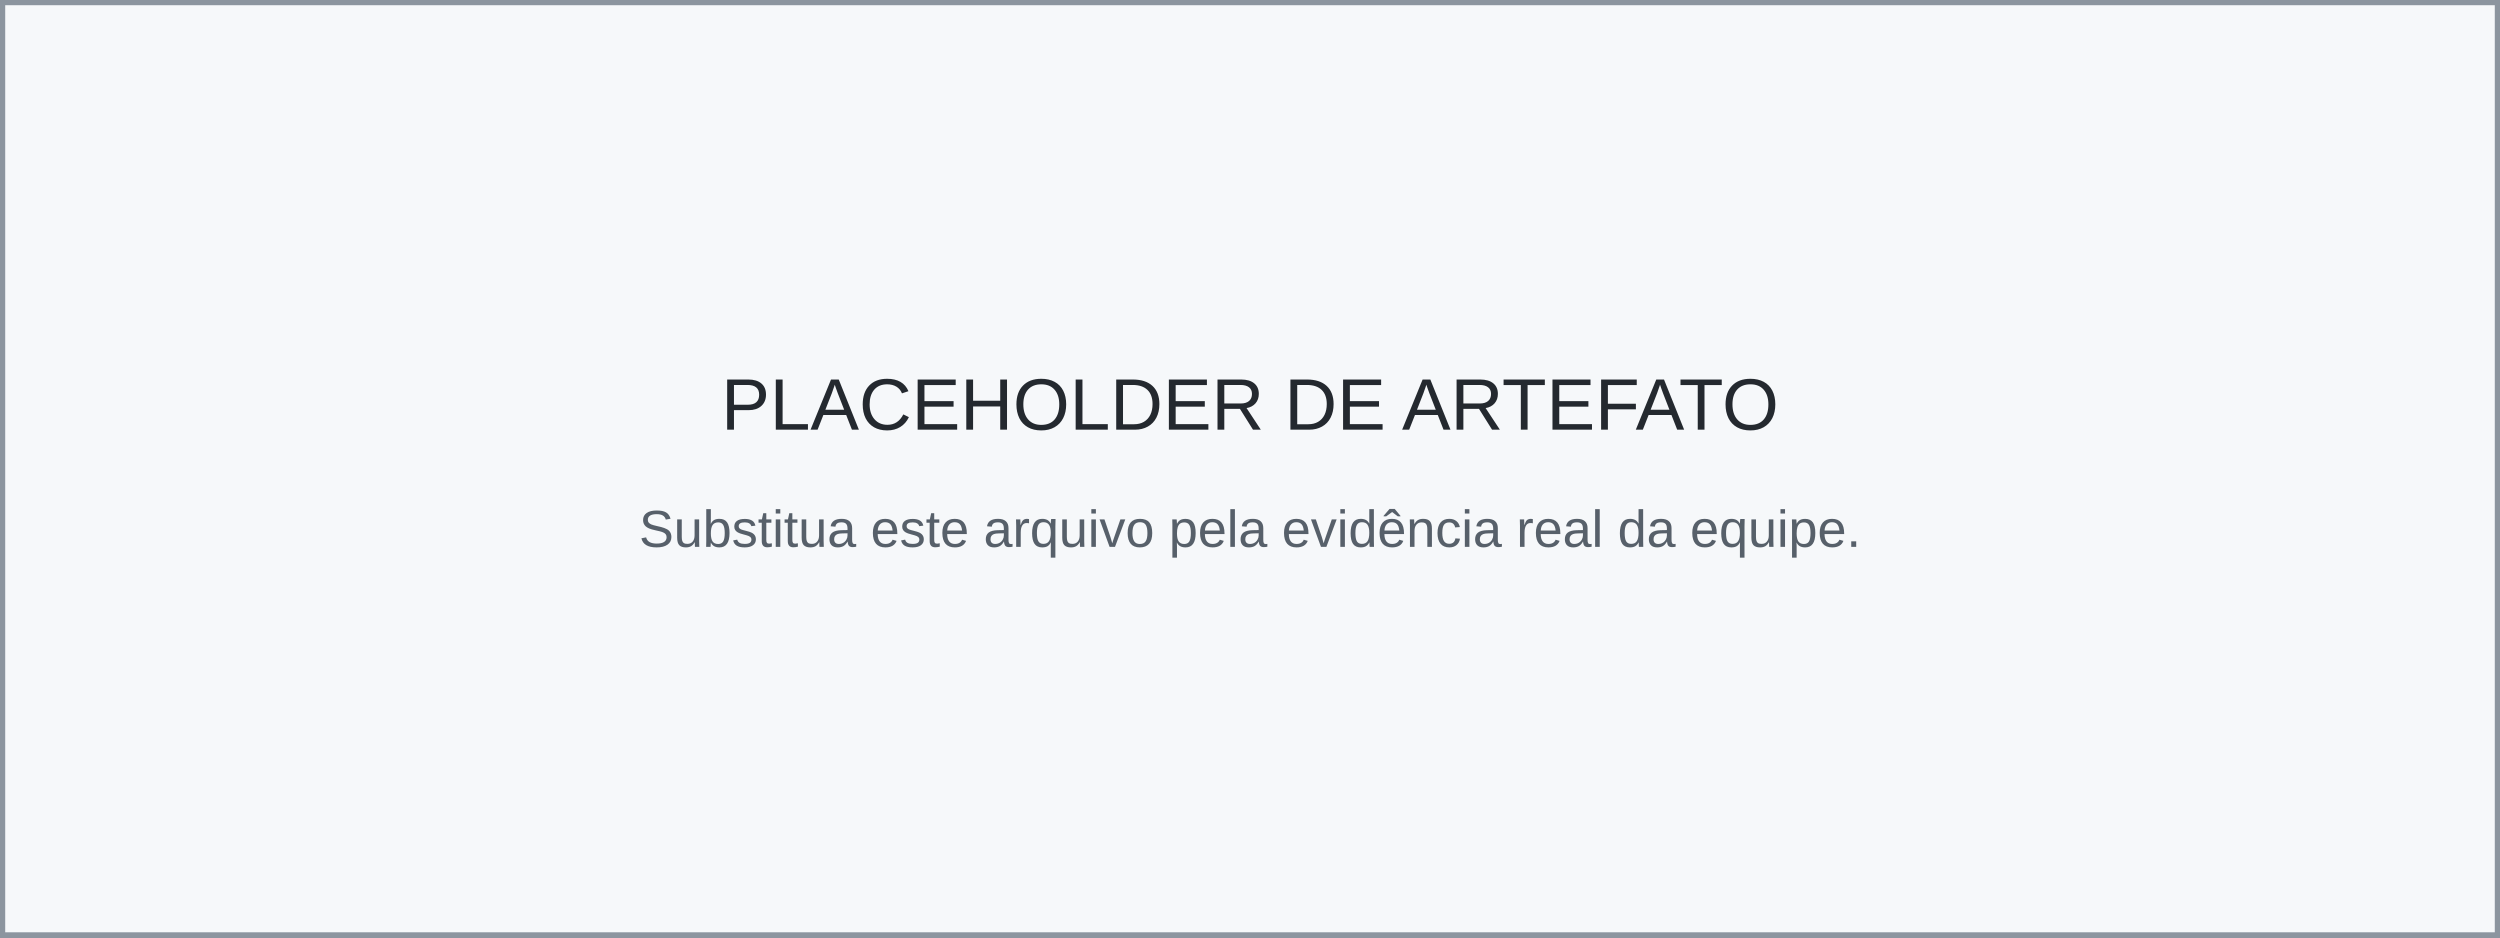
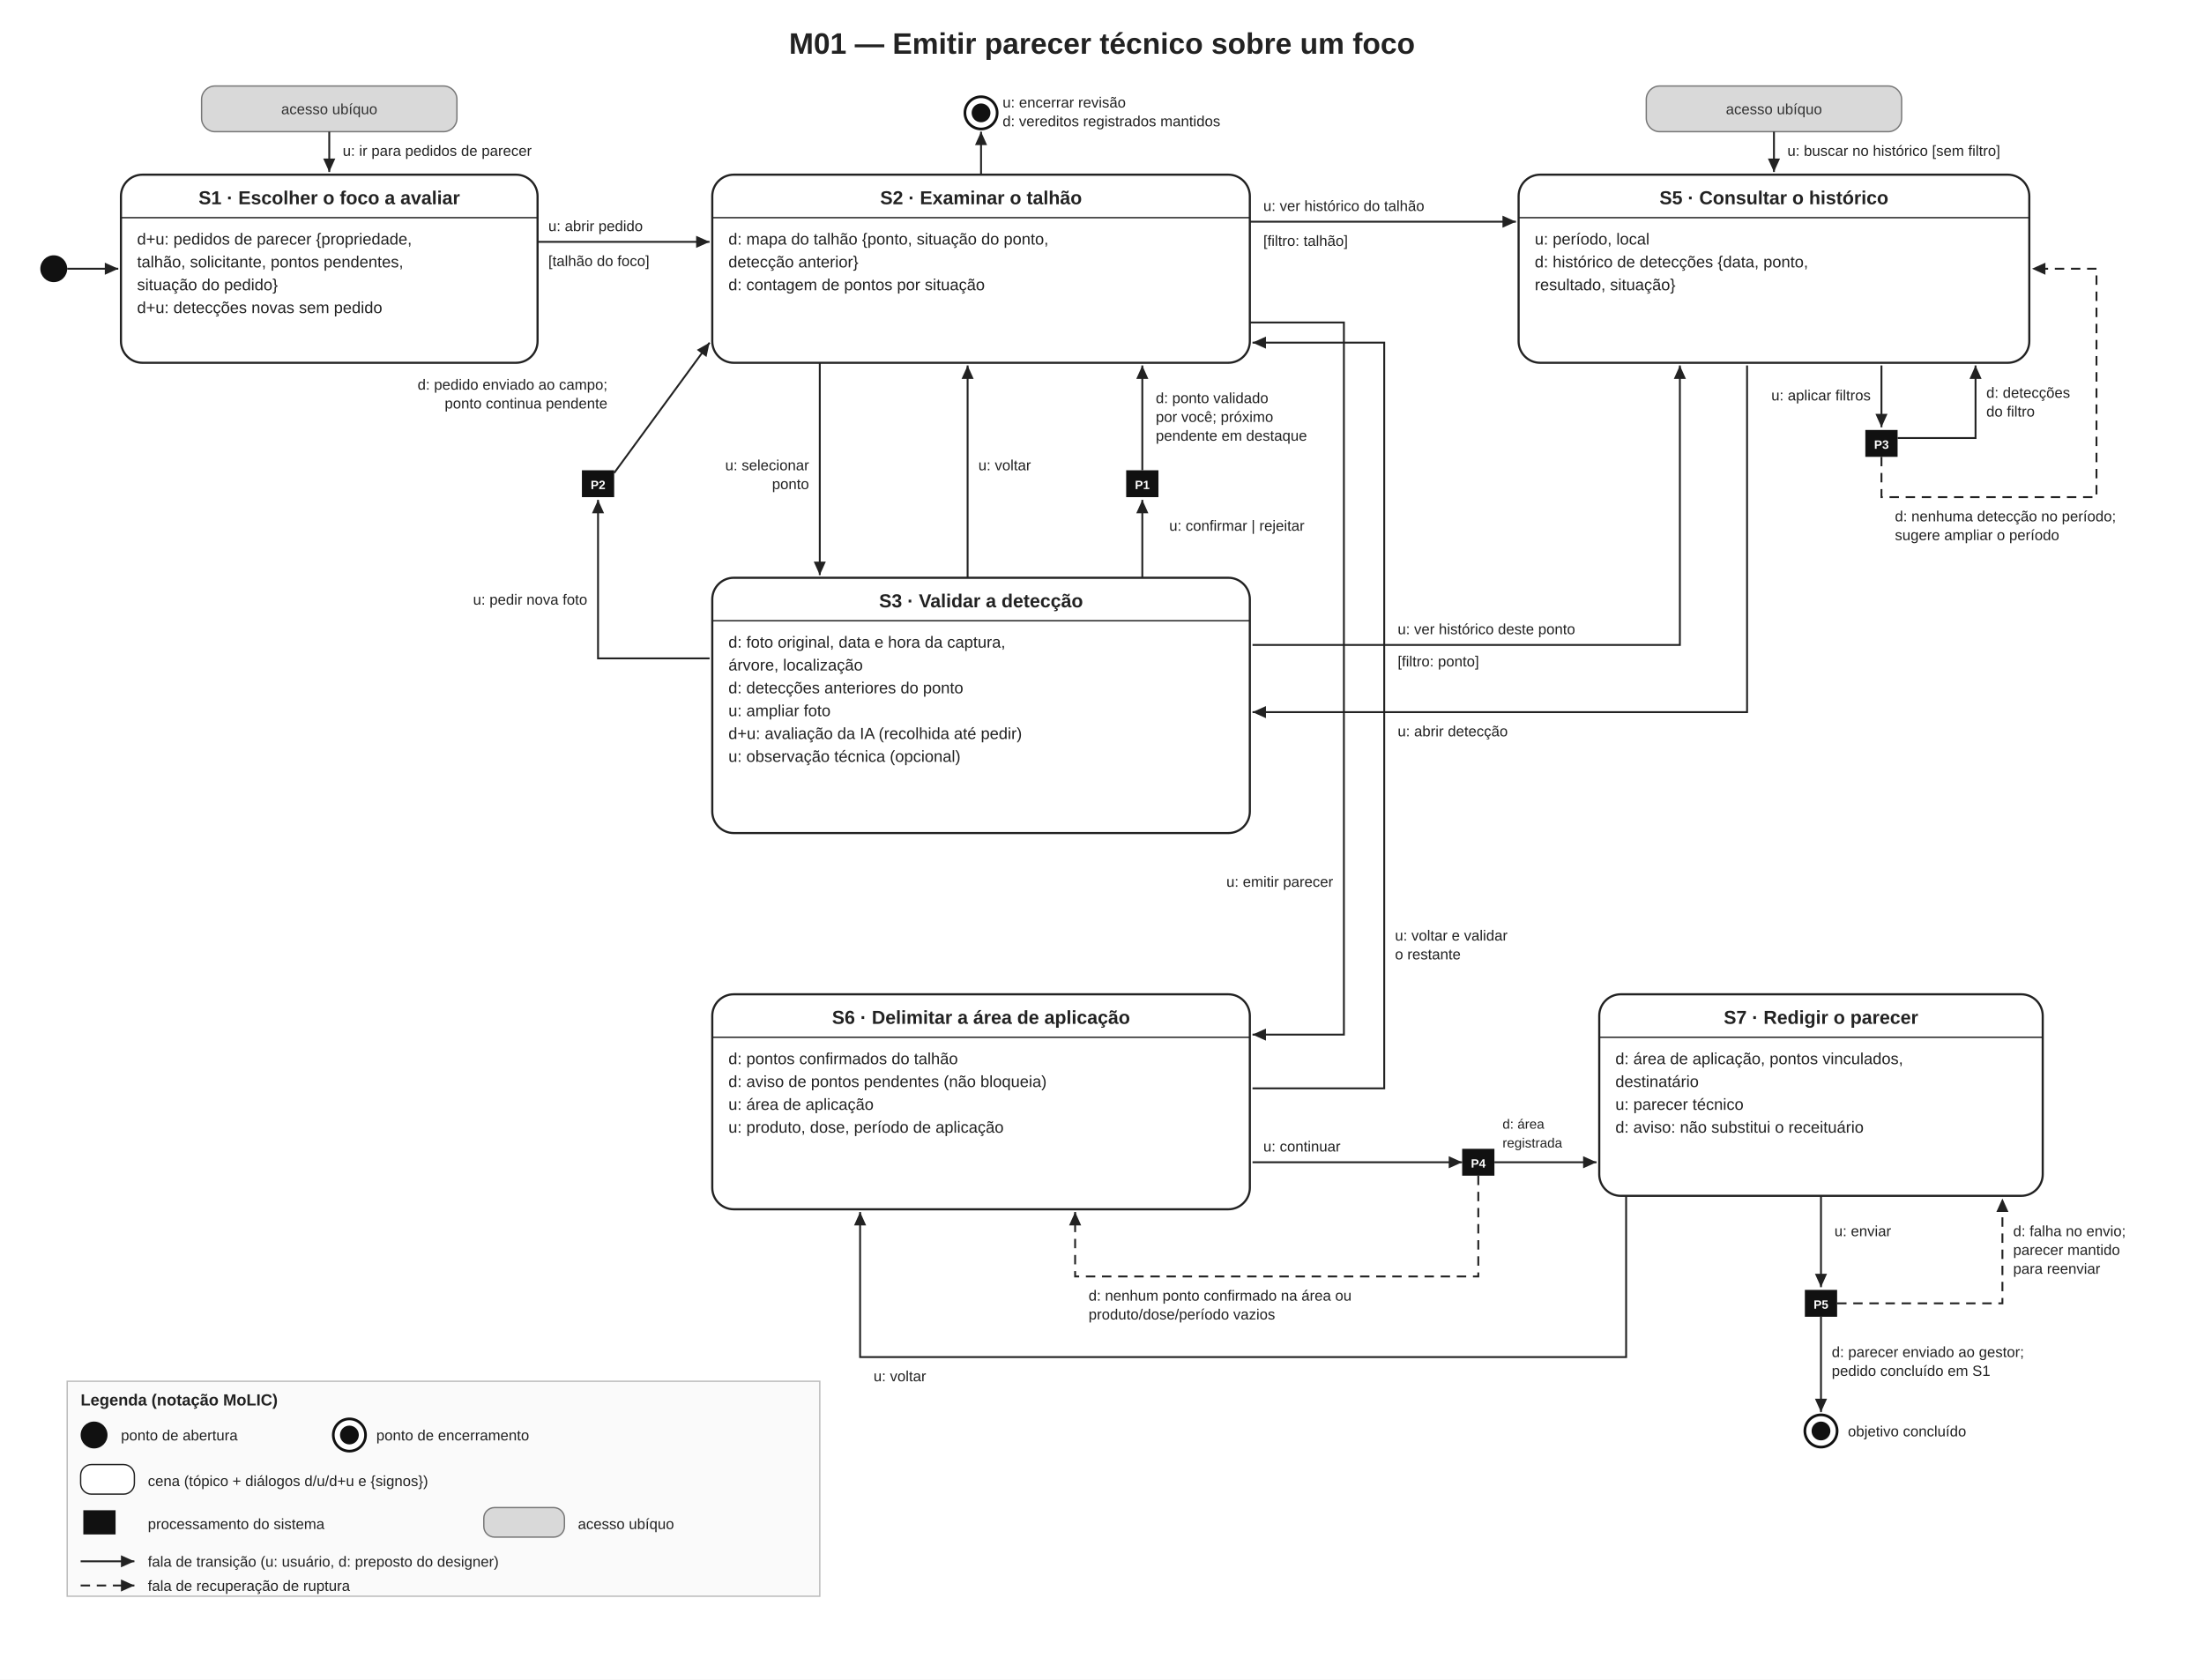
- <svg xmlns="http://www.w3.org/2000/svg" width="960" height="360" viewBox="0 0 960 360">
-   <rect width="100%" height="100%" fill="#f6f8fa" stroke="#8c959f" stroke-width="4" />
-   <text x="480" y="165" text-anchor="middle" font-family="Arial, sans-serif" font-size="28" fill="#24292f">PLACEHOLDER DE ARTEFATO</text>
-   <text x="480" y="210" text-anchor="middle" font-family="Arial, sans-serif" font-size="20" fill="#57606a">Substitua este arquivo pela evidência real da equipe.</text>
+ <svg xmlns="http://www.w3.org/2000/svg" width="1640" height="1250" viewBox="0 0 1640 1250">
+   <rect width="100%" height="100%" fill="#ffffff" />
+   <text x="820" y="40" font-family="Arial, Helvetica, sans-serif" font-size="22" font-weight="bold" fill="#222" text-anchor="middle">M01 — Emitir parecer técnico sobre um foco</text>
+   <g transform="translate(0,50)">
+     <rect x="90" y="80" width="310" height="140" rx="16" fill="#fff" stroke="#222" stroke-width="1.6" />
+     <text x="245.0" y="102" font-family="Arial, Helvetica, sans-serif" font-size="14" font-weight="bold" fill="#222" text-anchor="middle">S1 · Escolher o foco a avaliar</text>
+     <line x1="90" y1="112" x2="400" y2="112" stroke="#222" stroke-width="1" />
+     <text x="102" y="132" font-family="Arial, Helvetica, sans-serif" font-size="12" font-weight="normal" fill="#222" text-anchor="start">d+u: pedidos de parecer {propriedade,</text>
+     <text x="102" y="149" font-family="Arial, Helvetica, sans-serif" font-size="12" font-weight="normal" fill="#222" text-anchor="start">   talhão, solicitante, pontos pendentes,</text>
+     <text x="102" y="166" font-family="Arial, Helvetica, sans-serif" font-size="12" font-weight="normal" fill="#222" text-anchor="start">   situação do pedido}</text>
+     <text x="102" y="183" font-family="Arial, Helvetica, sans-serif" font-size="12" font-weight="normal" fill="#222" text-anchor="start">d+u: detecções novas sem pedido</text>
+     <rect x="530" y="80" width="400" height="140" rx="16" fill="#fff" stroke="#222" stroke-width="1.6" />
+     <text x="730.0" y="102" font-family="Arial, Helvetica, sans-serif" font-size="14" font-weight="bold" fill="#222" text-anchor="middle">S2 · Examinar o talhão</text>
+     <line x1="530" y1="112" x2="930" y2="112" stroke="#222" stroke-width="1" />
+     <text x="542" y="132" font-family="Arial, Helvetica, sans-serif" font-size="12" font-weight="normal" fill="#222" text-anchor="start">d: mapa do talhão {ponto, situação do ponto,</text>
+     <text x="542" y="149" font-family="Arial, Helvetica, sans-serif" font-size="12" font-weight="normal" fill="#222" text-anchor="start">   detecção anterior}</text>
+     <text x="542" y="166" font-family="Arial, Helvetica, sans-serif" font-size="12" font-weight="normal" fill="#222" text-anchor="start">d: contagem de pontos por situação</text>
+     <rect x="1130" y="80" width="380" height="140" rx="16" fill="#fff" stroke="#222" stroke-width="1.6" />
+     <text x="1320.0" y="102" font-family="Arial, Helvetica, sans-serif" font-size="14" font-weight="bold" fill="#222" text-anchor="middle">S5 · Consultar o histórico</text>
+     <line x1="1130" y1="112" x2="1510" y2="112" stroke="#222" stroke-width="1" />
+     <text x="1142" y="132" font-family="Arial, Helvetica, sans-serif" font-size="12" font-weight="normal" fill="#222" text-anchor="start">u: período, local</text>
+     <text x="1142" y="149" font-family="Arial, Helvetica, sans-serif" font-size="12" font-weight="normal" fill="#222" text-anchor="start">d: histórico de detecções {data, ponto,</text>
+     <text x="1142" y="166" font-family="Arial, Helvetica, sans-serif" font-size="12" font-weight="normal" fill="#222" text-anchor="start">   resultado, situação}</text>
+     <rect x="530" y="380" width="400" height="190" rx="16" fill="#fff" stroke="#222" stroke-width="1.6" />
+     <text x="730.0" y="402" font-family="Arial, Helvetica, sans-serif" font-size="14" font-weight="bold" fill="#222" text-anchor="middle">S3 · Validar a detecção</text>
+     <line x1="530" y1="412" x2="930" y2="412" stroke="#222" stroke-width="1" />
+     <text x="542" y="432" font-family="Arial, Helvetica, sans-serif" font-size="12" font-weight="normal" fill="#222" text-anchor="start">d: foto original, data e hora da captura,</text>
+     <text x="542" y="449" font-family="Arial, Helvetica, sans-serif" font-size="12" font-weight="normal" fill="#222" text-anchor="start">   árvore, localização</text>
+     <text x="542" y="466" font-family="Arial, Helvetica, sans-serif" font-size="12" font-weight="normal" fill="#222" text-anchor="start">d: detecções anteriores do ponto</text>
+     <text x="542" y="483" font-family="Arial, Helvetica, sans-serif" font-size="12" font-weight="normal" fill="#222" text-anchor="start">u: ampliar foto</text>
+     <text x="542" y="500" font-family="Arial, Helvetica, sans-serif" font-size="12" font-weight="normal" fill="#222" text-anchor="start">d+u: avaliação da IA (recolhida até pedir)</text>
+     <text x="542" y="517" font-family="Arial, Helvetica, sans-serif" font-size="12" font-weight="normal" fill="#222" text-anchor="start">u: observação técnica (opcional)</text>
+     <rect x="530" y="690" width="400" height="160" rx="16" fill="#fff" stroke="#222" stroke-width="1.6" />
+     <text x="730.0" y="712" font-family="Arial, Helvetica, sans-serif" font-size="14" font-weight="bold" fill="#222" text-anchor="middle">S6 · Delimitar a área de aplicação</text>
+     <line x1="530" y1="722" x2="930" y2="722" stroke="#222" stroke-width="1" />
+     <text x="542" y="742" font-family="Arial, Helvetica, sans-serif" font-size="12" font-weight="normal" fill="#222" text-anchor="start">d: pontos confirmados do talhão</text>
+     <text x="542" y="759" font-family="Arial, Helvetica, sans-serif" font-size="12" font-weight="normal" fill="#222" text-anchor="start">d: aviso de pontos pendentes (não bloqueia)</text>
+     <text x="542" y="776" font-family="Arial, Helvetica, sans-serif" font-size="12" font-weight="normal" fill="#222" text-anchor="start">u: área de aplicação</text>
+     <text x="542" y="793" font-family="Arial, Helvetica, sans-serif" font-size="12" font-weight="normal" fill="#222" text-anchor="start">u: produto, dose, período de aplicação</text>
+     <rect x="1190" y="690" width="330" height="150" rx="16" fill="#fff" stroke="#222" stroke-width="1.6" />
+     <text x="1355.0" y="712" font-family="Arial, Helvetica, sans-serif" font-size="14" font-weight="bold" fill="#222" text-anchor="middle">S7 · Redigir o parecer</text>
+     <line x1="1190" y1="722" x2="1520" y2="722" stroke="#222" stroke-width="1" />
+     <text x="1202" y="742" font-family="Arial, Helvetica, sans-serif" font-size="12" font-weight="normal" fill="#222" text-anchor="start">d: área de aplicação, pontos vinculados,</text>
+     <text x="1202" y="759" font-family="Arial, Helvetica, sans-serif" font-size="12" font-weight="normal" fill="#222" text-anchor="start">   destinatário</text>
+     <text x="1202" y="776" font-family="Arial, Helvetica, sans-serif" font-size="12" font-weight="normal" fill="#222" text-anchor="start">u: parecer técnico</text>
+     <text x="1202" y="793" font-family="Arial, Helvetica, sans-serif" font-size="12" font-weight="normal" fill="#222" text-anchor="start">d: aviso: não substitui o receituário</text>
+     <circle cx="40" cy="150" r="10" fill="#111" />
+     <path d="M50,150 L88,150" fill="none" stroke="#222" stroke-width="1.4" />
+     <polygon points="88.0,150.0 78.0,154.5 78.0,145.5" fill="#222" />
+     <rect x="150" y="14" width="190" height="34" rx="10" fill="#d9d9d9" stroke="#777" />
+     <text x="245.0" y="35.0" font-family="Arial, Helvetica, sans-serif" font-size="11" font-weight="normal" fill="#333" text-anchor="middle">acesso ubíquo</text>
+     <path d="M245,48 L245,78" fill="none" stroke="#222" stroke-width="1.4" />
+     <polygon points="245.0,78.0 240.5,68.0 249.5,68.0" fill="#222" />
+     <text x="255" y="66" font-family="Arial, Helvetica, sans-serif" font-size="11" font-weight="normal" fill="#222" text-anchor="start">u: ir para pedidos de parecer</text>
+     <rect x="1225" y="14" width="190" height="34" rx="10" fill="#d9d9d9" stroke="#777" />
+     <text x="1320.0" y="35.0" font-family="Arial, Helvetica, sans-serif" font-size="11" font-weight="normal" fill="#333" text-anchor="middle">acesso ubíquo</text>
+     <path d="M1320,48 L1320,78" fill="none" stroke="#222" stroke-width="1.4" />
+     <polygon points="1320.0,78.0 1315.5,68.0 1324.5,68.0" fill="#222" />
+     <text x="1330" y="66" font-family="Arial, Helvetica, sans-serif" font-size="11" font-weight="normal" fill="#222" text-anchor="start">u: buscar no histórico [sem filtro]</text>
+     <circle cx="730" cy="34" r="12" fill="#fff" stroke="#111" stroke-width="2" />
+     <circle cx="730" cy="34" r="7" fill="#111" />
+     <path d="M730,80 L730,48" fill="none" stroke="#222" stroke-width="1.4" />
+     <polygon points="730.0,48.0 734.5,58.0 725.5,58.0" fill="#222" />
+     <text x="746" y="30" font-family="Arial, Helvetica, sans-serif" font-size="11" font-weight="normal" fill="#222" text-anchor="start">u: encerrar revisão</text>
+     <text x="746" y="44" font-family="Arial, Helvetica, sans-serif" font-size="11" font-weight="normal" fill="#222" text-anchor="start">d: vereditos registrados mantidos</text>
+     <path d="M400,130 L528,130" fill="none" stroke="#222" stroke-width="1.4" />
+     <polygon points="528.0,130.0 518.0,134.5 518.0,125.5" fill="#222" />
+     <text x="408" y="122" font-family="Arial, Helvetica, sans-serif" font-size="11" font-weight="normal" fill="#222" text-anchor="start">u: abrir pedido</text>
+     <text x="408" y="148" font-family="Arial, Helvetica, sans-serif" font-size="11" font-weight="normal" fill="#222" text-anchor="start">[talhão do foco]</text>
+     <path d="M930,115 L1128,115" fill="none" stroke="#222" stroke-width="1.4" />
+     <polygon points="1128.0,115.0 1118.0,119.5 1118.0,110.5" fill="#222" />
+     <text x="940" y="107" font-family="Arial, Helvetica, sans-serif" font-size="11" font-weight="normal" fill="#222" text-anchor="start">u: ver histórico do talhão</text>
+     <text x="940" y="133" font-family="Arial, Helvetica, sans-serif" font-size="11" font-weight="normal" fill="#222" text-anchor="start">[filtro: talhão]</text>
+     <path d="M610,220 L610,378" fill="none" stroke="#222" stroke-width="1.4" />
+     <polygon points="610.0,378.0 605.5,368.0 614.5,368.0" fill="#222" />
+     <text x="602" y="300" font-family="Arial, Helvetica, sans-serif" font-size="11" font-weight="normal" fill="#222" text-anchor="end">u: selecionar</text>
+     <text x="602" y="314" font-family="Arial, Helvetica, sans-serif" font-size="11" font-weight="normal" fill="#222" text-anchor="end">ponto</text>
+     <path d="M720,380 L720,222" fill="none" stroke="#222" stroke-width="1.4" />
+     <polygon points="720.0,222.0 724.5,232.0 715.5,232.0" fill="#222" />
+     <text x="728" y="300" font-family="Arial, Helvetica, sans-serif" font-size="11" font-weight="normal" fill="#222" text-anchor="start">u: voltar</text>
+     <path d="M850,380 L850,322" fill="none" stroke="#222" stroke-width="1.4" />
+     <polygon points="850.0,322.0 854.5,332.0 845.5,332.0" fill="#222" />
+     <rect x="838" y="300" width="24" height="20" fill="#111" />
+     <text x="850" y="314" font-family="Arial, Helvetica, sans-serif" font-size="9" font-weight="bold" fill="#fff" text-anchor="middle">P1</text>
+     <path d="M850,300 L850,222" fill="none" stroke="#222" stroke-width="1.4" />
+     <polygon points="850.0,222.0 854.5,232.0 845.5,232.0" fill="#222" />
+     <text x="870" y="345" font-family="Arial, Helvetica, sans-serif" font-size="11" font-weight="normal" fill="#222" text-anchor="start">u: confirmar | rejeitar</text>
+     <text x="860" y="250" font-family="Arial, Helvetica, sans-serif" font-size="11" font-weight="normal" fill="#222" text-anchor="start">d: ponto validado</text>
+     <text x="860" y="264" font-family="Arial, Helvetica, sans-serif" font-size="11" font-weight="normal" fill="#222" text-anchor="start">por você; próximo</text>
+     <text x="860" y="278" font-family="Arial, Helvetica, sans-serif" font-size="11" font-weight="normal" fill="#222" text-anchor="start">pendente em destaque</text>
+     <path d="M528,440 L445,440 L445,322" fill="none" stroke="#222" stroke-width="1.4" />
+     <polygon points="445.0,322.0 449.5,332.0 440.5,332.0" fill="#222" />
+     <text x="437" y="400" font-family="Arial, Helvetica, sans-serif" font-size="11" font-weight="normal" fill="#222" text-anchor="end">u: pedir nova foto</text>
+     <rect x="433" y="300" width="24" height="20" fill="#111" />
+     <text x="445" y="314" font-family="Arial, Helvetica, sans-serif" font-size="9" font-weight="bold" fill="#fff" text-anchor="middle">P2</text>
+     <path d="M457,302 L528,205" fill="none" stroke="#222" stroke-width="1.4" />
+     <polygon points="528.0,205.0 525.7,215.7 518.5,210.4" fill="#222" />
+     <text x="452" y="240" font-family="Arial, Helvetica, sans-serif" font-size="11" font-weight="normal" fill="#222" text-anchor="end">d: pedido enviado ao campo;</text>
+     <text x="452" y="254" font-family="Arial, Helvetica, sans-serif" font-size="11" font-weight="normal" fill="#222" text-anchor="end">ponto continua pendente</text>
+     <path d="M932,430 L1250,430 L1250,222" fill="none" stroke="#222" stroke-width="1.4" />
+     <polygon points="1250.0,222.0 1254.5,232.0 1245.5,232.0" fill="#222" />
+     <text x="1040" y="422" font-family="Arial, Helvetica, sans-serif" font-size="11" font-weight="normal" fill="#222" text-anchor="start">u: ver histórico deste ponto</text>
+     <text x="1040" y="446" font-family="Arial, Helvetica, sans-serif" font-size="11" font-weight="normal" fill="#222" text-anchor="start">[filtro: ponto]</text>
+     <path d="M1300,222 L1300,480 L932,480" fill="none" stroke="#222" stroke-width="1.4" />
+     <polygon points="932.0,480.0 942.0,475.5 942.0,484.5" fill="#222" />
+     <text x="1040" y="498" font-family="Arial, Helvetica, sans-serif" font-size="11" font-weight="normal" fill="#222" text-anchor="start">u: abrir detecção</text>
+     <path d="M1400,222 L1400,268" fill="none" stroke="#222" stroke-width="1.4" />
+     <polygon points="1400.0,268.0 1395.5,258.0 1404.5,258.0" fill="#222" />
+     <rect x="1388" y="270" width="24" height="20" fill="#111" />
+     <text x="1400" y="284" font-family="Arial, Helvetica, sans-serif" font-size="9" font-weight="bold" fill="#fff" text-anchor="middle">P3</text>
+     <path d="M1412,276 L1470,276 L1470,222" fill="none" stroke="#222" stroke-width="1.4" />
+     <polygon points="1470.0,222.0 1474.5,232.0 1465.5,232.0" fill="#222" />
+     <path d="M1400,290 L1400,320 L1560,320 L1560,150 L1512,150" fill="none" stroke="#222" stroke-width="1.4" stroke-dasharray="7,5" />
+     <polygon points="1512.0,150.0 1522.0,145.5 1522.0,154.5" fill="#222" />
+     <text x="1392" y="248" font-family="Arial, Helvetica, sans-serif" font-size="11" font-weight="normal" fill="#222" text-anchor="end">u: aplicar filtros</text>
+     <text x="1478" y="246" font-family="Arial, Helvetica, sans-serif" font-size="11" font-weight="normal" fill="#222" text-anchor="start">d: detecções</text>
+     <text x="1478" y="260" font-family="Arial, Helvetica, sans-serif" font-size="11" font-weight="normal" fill="#222" text-anchor="start">do filtro</text>
+     <text x="1410" y="338" font-family="Arial, Helvetica, sans-serif" font-size="11" font-weight="normal" fill="#222" text-anchor="start">d: nenhuma detecção no período;</text>
+     <text x="1410" y="352" font-family="Arial, Helvetica, sans-serif" font-size="11" font-weight="normal" fill="#222" text-anchor="start">sugere ampliar o período</text>
+     <path d="M930,190 L1000,190 L1000,720 L932,720" fill="none" stroke="#222" stroke-width="1.4" />
+     <polygon points="932.0,720.0 942.0,715.5 942.0,724.5" fill="#222" />
+     <text x="992" y="610" font-family="Arial, Helvetica, sans-serif" font-size="11" font-weight="normal" fill="#222" text-anchor="end">u: emitir parecer</text>
+     <path d="M932,760 L1030,760 L1030,205 L932,205" fill="none" stroke="#222" stroke-width="1.4" />
+     <polygon points="932.0,205.0 942.0,200.5 942.0,209.5" fill="#222" />
+     <text x="1038" y="650" font-family="Arial, Helvetica, sans-serif" font-size="11" font-weight="normal" fill="#222" text-anchor="start">u: voltar e validar</text>
+     <text x="1038" y="664" font-family="Arial, Helvetica, sans-serif" font-size="11" font-weight="normal" fill="#222" text-anchor="start">o restante</text>
+     <path d="M932,815 L1088,815" fill="none" stroke="#222" stroke-width="1.4" />
+     <polygon points="1088.0,815.0 1078.0,819.5 1078.0,810.5" fill="#222" />
+     <rect x="1088" y="805" width="24" height="20" fill="#111" />
+     <text x="1100" y="819" font-family="Arial, Helvetica, sans-serif" font-size="9" font-weight="bold" fill="#fff" text-anchor="middle">P4</text>
+     <path d="M1112,815 L1188,815" fill="none" stroke="#222" stroke-width="1.4" />
+     <polygon points="1188.0,815.0 1178.0,819.5 1178.0,810.5" fill="#222" />
+     <text x="940" y="807" font-family="Arial, Helvetica, sans-serif" font-size="11" font-weight="normal" fill="#222" text-anchor="start">u: continuar</text>
+     <text x="1118" y="790" font-family="Arial, Helvetica, sans-serif" font-size="10" font-weight="normal" fill="#222" text-anchor="start">d: área</text>
+     <text x="1118" y="804" font-family="Arial, Helvetica, sans-serif" font-size="10" font-weight="normal" fill="#222" text-anchor="start">registrada</text>
+     <path d="M1100,825 L1100,900 L800,900 L800,852" fill="none" stroke="#222" stroke-width="1.4" stroke-dasharray="7,5" />
+     <polygon points="800.0,852.0 804.5,862.0 795.5,862.0" fill="#222" />
+     <text x="810" y="918" font-family="Arial, Helvetica, sans-serif" font-size="11" font-weight="normal" fill="#222" text-anchor="start">d: nenhum ponto confirmado na área ou</text>
+     <text x="810" y="932" font-family="Arial, Helvetica, sans-serif" font-size="11" font-weight="normal" fill="#222" text-anchor="start">produto/dose/período vazios</text>
+     <path d="M1210,840 L1210,960 L640,960 L640,852" fill="none" stroke="#222" stroke-width="1.4" />
+     <polygon points="640.0,852.0 644.5,862.0 635.5,862.0" fill="#222" />
+     <text x="650" y="978" font-family="Arial, Helvetica, sans-serif" font-size="11" font-weight="normal" fill="#222" text-anchor="start">u: voltar</text>
+     <path d="M1355,840 L1355,908" fill="none" stroke="#222" stroke-width="1.4" />
+     <polygon points="1355.0,908.0 1350.5,898.0 1359.5,898.0" fill="#222" />
+     <rect x="1343" y="910" width="24" height="20" fill="#111" />
+     <text x="1355" y="924" font-family="Arial, Helvetica, sans-serif" font-size="9" font-weight="bold" fill="#fff" text-anchor="middle">P5</text>
+     <text x="1365" y="870" font-family="Arial, Helvetica, sans-serif" font-size="11" font-weight="normal" fill="#222" text-anchor="start">u: enviar</text>
+     <path d="M1355,930 L1355,1001" fill="none" stroke="#222" stroke-width="1.4" />
+     <polygon points="1355.0,1001.0 1350.5,991.0 1359.5,991.0" fill="#222" />
+     <text x="1363" y="960" font-family="Arial, Helvetica, sans-serif" font-size="11" font-weight="normal" fill="#222" text-anchor="start">d: parecer enviado ao gestor;</text>
+     <text x="1363" y="974" font-family="Arial, Helvetica, sans-serif" font-size="11" font-weight="normal" fill="#222" text-anchor="start">pedido concluído em S1</text>
+     <path d="M1367,920 L1490,920 L1490,842" fill="none" stroke="#222" stroke-width="1.4" stroke-dasharray="7,5" />
+     <polygon points="1490.0,842.0 1494.5,852.0 1485.5,852.0" fill="#222" />
+     <text x="1498" y="870" font-family="Arial, Helvetica, sans-serif" font-size="11" font-weight="normal" fill="#222" text-anchor="start">d: falha no envio;</text>
+     <text x="1498" y="884" font-family="Arial, Helvetica, sans-serif" font-size="11" font-weight="normal" fill="#222" text-anchor="start">parecer mantido</text>
+     <text x="1498" y="898" font-family="Arial, Helvetica, sans-serif" font-size="11" font-weight="normal" fill="#222" text-anchor="start">para reenviar</text>
+     <circle cx="1355" cy="1015" r="12" fill="#fff" stroke="#111" stroke-width="2" />
+     <circle cx="1355" cy="1015" r="7" fill="#111" />
+     <text x="1375" y="1019" font-family="Arial, Helvetica, sans-serif" font-size="11" font-weight="normal" fill="#222" text-anchor="start">objetivo concluído</text>
+     <rect x="50" y="978" width="560" height="160" fill="#fafafa" stroke="#bbb" />
+     <text x="60" y="996" font-family="Arial, Helvetica, sans-serif" font-size="12" font-weight="bold" fill="#222" text-anchor="start">Legenda (notação MoLIC)</text>
+     <circle cx="70" cy="1018" r="10" fill="#111" />
+     <text x="90" y="1022" font-family="Arial, Helvetica, sans-serif" font-size="11" font-weight="normal" fill="#222" text-anchor="start">ponto de abertura</text>
+     <circle cx="260" cy="1018" r="12" fill="#fff" stroke="#111" stroke-width="2" />
+     <circle cx="260" cy="1018" r="7" fill="#111" />
+     <text x="280" y="1022" font-family="Arial, Helvetica, sans-serif" font-size="11" font-weight="normal" fill="#222" text-anchor="start">ponto de encerramento</text>
+     <rect x="60" y="1040" width="40" height="22" rx="8" fill="#fff" stroke="#222" />
+     <text x="110" y="1056" font-family="Arial, Helvetica, sans-serif" font-size="11" font-weight="normal" fill="#222" text-anchor="start">cena (tópico + diálogos d/u/d+u e {signos})</text>
+     <rect x="62" y="1074" width="24" height="18" fill="#111" />
+     <text x="110" y="1088" font-family="Arial, Helvetica, sans-serif" font-size="11" font-weight="normal" fill="#222" text-anchor="start">processamento do sistema</text>
+     <rect x="360" y="1072" width="60" height="22" rx="8" fill="#d9d9d9" stroke="#777" />
+     <text x="430" y="1088" font-family="Arial, Helvetica, sans-serif" font-size="11" font-weight="normal" fill="#222" text-anchor="start">acesso ubíquo</text>
+     <path d="M60,1112 L100,1112" fill="none" stroke="#222" stroke-width="1.4" />
+     <polygon points="100.0,1112.0 90.0,1116.5 90.0,1107.5" fill="#222" />
+     <text x="110" y="1116" font-family="Arial, Helvetica, sans-serif" font-size="11" font-weight="normal" fill="#222" text-anchor="start">fala de transição (u: usuário, d: preposto do designer)</text>
+     <path d="M60,1130 L100,1130" fill="none" stroke="#222" stroke-width="1.4" stroke-dasharray="7,5" />
+     <polygon points="100.0,1130.0 90.0,1134.5 90.0,1125.5" fill="#222" />
+     <text x="110" y="1134" font-family="Arial, Helvetica, sans-serif" font-size="11" font-weight="normal" fill="#222" text-anchor="start">fala de recuperação de ruptura</text>
+   </g>
</svg>
